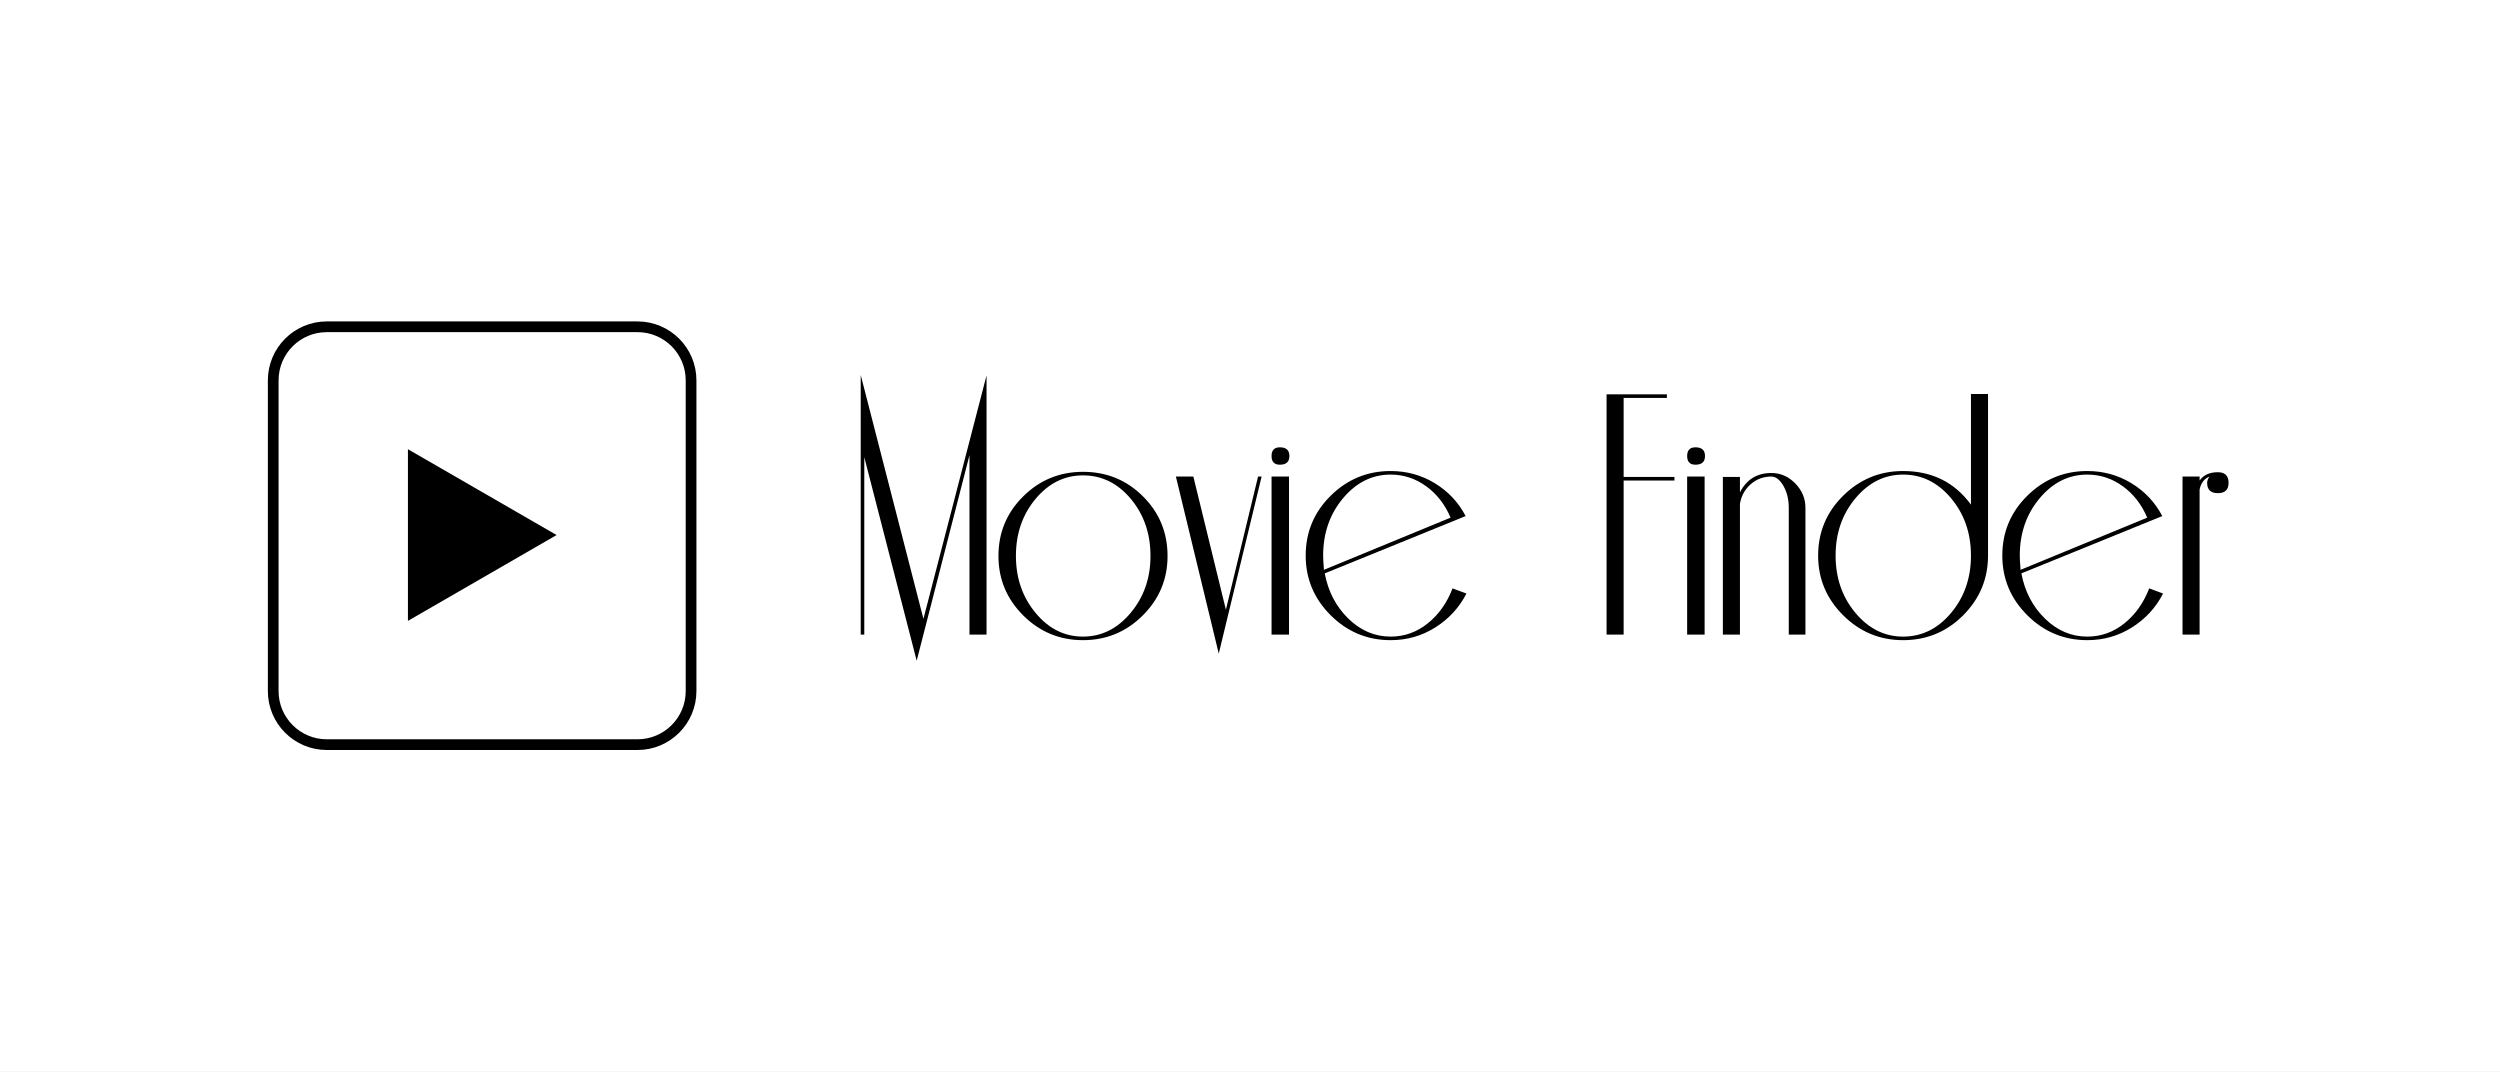
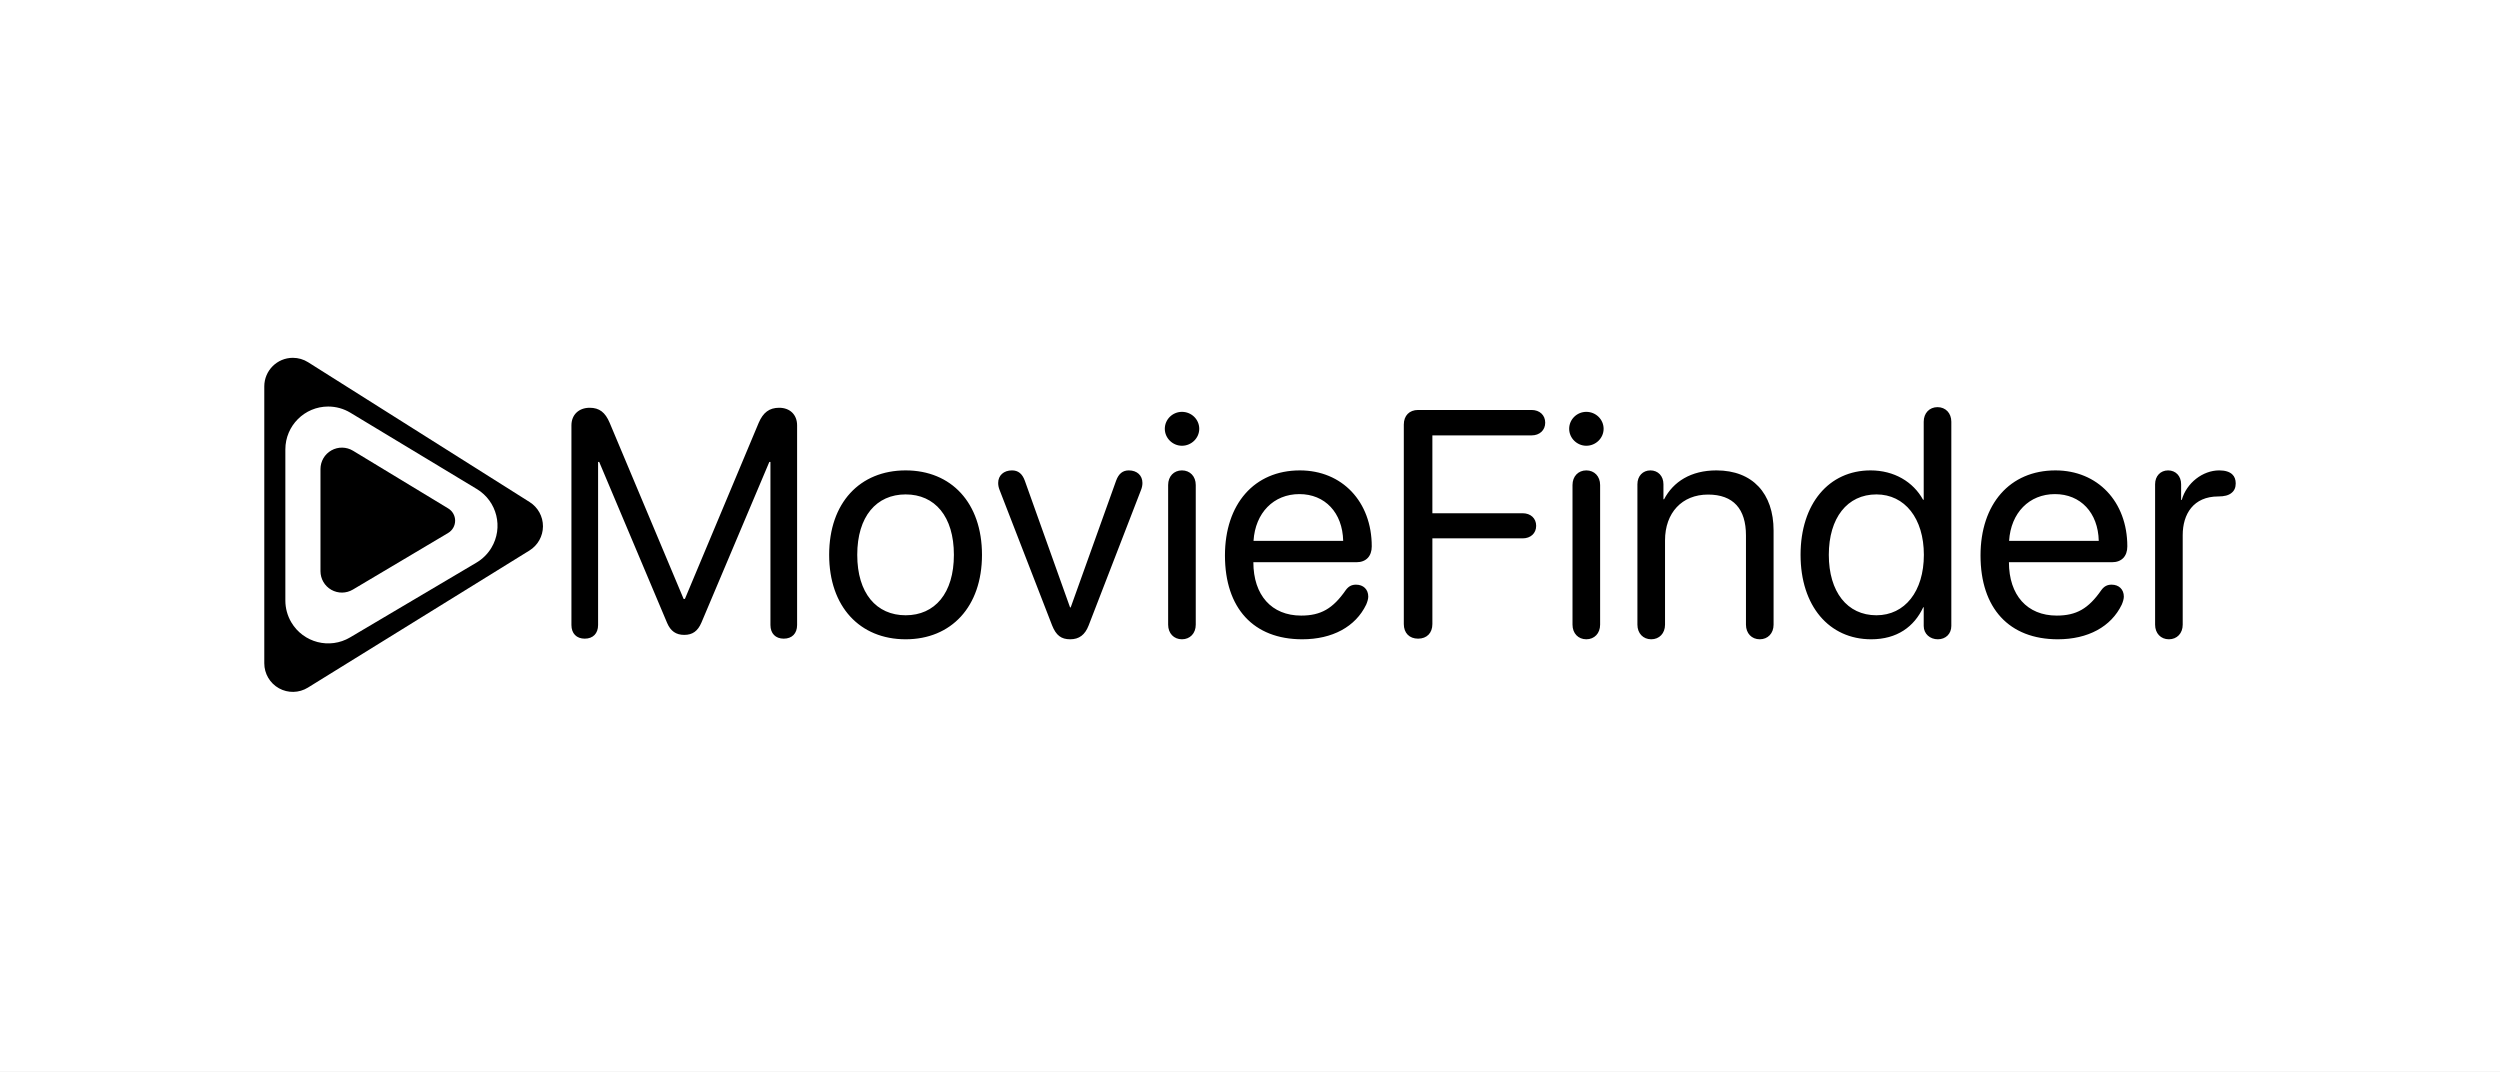
<svg xmlns="http://www.w3.org/2000/svg" width="700" height="300">
  <g fill="none" fill-rule="evenodd">
    <path fill="#FFF" d="M0 0h700v300H0z" />
-     <path d="M276.232 177.697h-4.779v-50.235L256.671 185l-14.67-56.985v49.682H241V105l17.56 68.271 17.672-68.16v72.586zm50.682-22.02c0 6.492-2.316 12.043-6.947 16.654-4.63 4.61-10.206 6.915-16.727 6.915-6.52 0-12.096-2.305-16.727-6.915-4.63-4.61-6.946-10.162-6.946-16.653 0-6.566 2.315-12.135 6.946-16.708 4.631-4.574 10.207-6.86 16.727-6.86 6.595 0 12.189 2.286 16.783 6.86 4.594 4.573 6.89 10.142 6.89 16.708zm-4.78 0c0-6.27-1.833-11.6-5.5-15.988-3.669-4.39-8.133-6.584-13.394-6.584-5.186 0-9.614 2.195-13.281 6.584-3.668 4.389-5.502 9.719-5.502 15.989 0 6.196 1.834 11.507 5.502 15.933 3.667 4.426 8.095 6.64 13.281 6.64 5.187 0 9.633-2.214 13.337-6.64 3.705-4.426 5.558-9.737 5.558-15.933zm31.12-22.24l-12.003 49.571-12.003-49.57h4.89l9.114 37.288 9.002-37.289h1zm7.78-5.754c0 1.623-.888 2.435-2.667 2.435-1.556 0-2.334-.812-2.334-2.435s.778-2.434 2.334-2.434c1.779 0 2.668.811 2.668 2.434zm-.11 50.014h-4.89v-44.26h4.89v44.26zm49.68-11.508c-2 3.91-4.89 7.064-8.668 9.461-3.78 2.397-7.966 3.596-12.56 3.596-6.52 0-12.114-2.323-16.782-6.97-4.668-4.648-7.002-10.217-7.002-16.709 0-6.565 2.334-12.153 7.002-16.763 4.668-4.61 10.262-6.916 16.782-6.916 4.52 0 8.651 1.143 12.393 3.43 3.742 2.287 6.613 5.348 8.613 9.184l-39.455 16.044c.963 5.09 3.167 9.313 6.613 12.67 3.445 3.356 7.39 5.034 11.836 5.034 3.853 0 7.317-1.235 10.392-3.706 3.075-2.472 5.39-5.736 6.947-9.793l3.89 1.438zm-4.445-21.244c-1.556-3.689-3.834-6.62-6.835-8.797-3.001-2.176-6.317-3.264-9.948-3.264-5.186 0-9.632 2.213-13.337 6.639s-5.557 9.774-5.557 16.044c0 .885.074 2.213.222 3.983l35.455-14.605zm62.685-10.401h-14.226v43.153h-4.78v-67.275h16.894v.996h-12.114v22.13h14.226v.996zm8.558-6.86c0 1.622-.89 2.434-2.668 2.434-1.556 0-2.334-.812-2.334-2.435s.778-2.434 2.334-2.434c1.779 0 2.668.811 2.668 2.434zm-.111 50.013h-4.89v-44.26h4.89v44.26zm28.23 0h-4.668v-35.519c0-2.36-.5-4.407-1.5-6.14-1-1.734-2.13-2.6-3.39-2.6-2.223 0-4.15.718-5.78 2.157-1.63 1.438-2.63 3.264-3 5.477v36.625h-4.78v-44.15h4.78v4.316c1.852-3.615 4.779-5.422 8.78-5.422 2.593 0 4.835.978 6.724 2.932 1.89 1.955 2.834 4.224 2.834 6.805v35.52zm51.126-22.13c0 6.492-2.315 12.06-6.946 16.708-4.631 4.648-10.244 6.971-16.839 6.971-6.52 0-12.114-2.323-16.782-6.97-4.668-4.648-7.002-10.217-7.002-16.709 0-6.565 2.334-12.153 7.002-16.763 4.668-4.61 10.262-6.916 16.782-6.916 8.077 0 14.412 3.135 19.006 9.405v-30.982h4.78v45.256zm-4.779 0c0-6.27-1.852-11.618-5.557-16.044s-8.188-6.64-13.449-6.64c-5.186 0-9.632 2.214-13.337 6.64s-5.557 9.774-5.557 16.044c0 6.27 1.852 11.618 5.557 16.044s8.15 6.64 13.337 6.64c5.261 0 9.744-2.214 13.449-6.64s5.557-9.774 5.557-16.044zm53.793 10.622c-2 3.91-4.89 7.064-8.669 9.461-3.779 2.397-7.965 3.596-12.559 3.596-6.52 0-12.115-2.323-16.783-6.97-4.668-4.648-7.002-10.217-7.002-16.709 0-6.565 2.334-12.153 7.002-16.763 4.668-4.61 10.263-6.916 16.783-6.916 4.52 0 8.65 1.143 12.392 3.43 3.742 2.287 6.613 5.348 8.614 9.184l-39.456 16.044c.963 5.09 3.168 9.313 6.613 12.67 3.446 3.356 7.391 5.034 11.837 5.034 3.853 0 7.317-1.235 10.392-3.706 3.075-2.472 5.39-5.736 6.946-9.793l3.89 1.438zm-4.445-21.244c-1.556-3.689-3.835-6.62-6.836-8.797-3-2.176-6.316-3.264-9.947-3.264-5.187 0-9.632 2.213-13.337 6.639s-5.557 9.774-5.557 16.044c0 .885.074 2.213.222 3.983l35.455-14.605zM624 135.207c0 1.918-1 2.877-3 2.877-2.001 0-3.002-.959-3.002-2.877 0-.59.223-1.18.667-1.77-1.482.59-2.408 1.807-2.778 3.652v40.608h-4.78v-44.26h4.78v1.107c1.111-1.55 2.815-2.324 5.112-2.324 2 0 3.001.996 3.001 2.987z" fill="#000" fill-rule="nonzero" />
-     <g transform="translate(75 90)">
-       <rect stroke="#000" stroke-width="3" x="1.5" y="1.5" width="117" height="117" rx="15" />
-       <path fill="#000" fill-rule="nonzero" d="M80.845 59.812L39.22 83.845V35.78z" />
+     <g fill="#000">
+       <path d="M82 100.19a8 8 0 014.27 1.234l62.03 39.154a8 8 0 01-.06 13.568l-62.03 38.386A8 8 0 0174 185.73v-77.54a8 8 0 018-8zm9.9 13.64c-6.628 0-12 5.373-12 12v42.321a12 12 0 001.672 6.111c3.375 5.704 10.735 7.592 16.439 4.217l35.405-20.951a12 12 0 004.163-4.127c3.424-5.674 1.601-13.05-4.073-16.474l-35.405-21.37a12 12 0 00-6.201-1.726z" />
+       <path d="M125.48 149.229l-26.682 15.856a6 6 0 01-9.065-5.158v-28.591a6 6 0 019.11-5.131l26.667 16.164a4 4 0 01-.03 6.86z" />
+       <path d="M219.455 178.824c2.311 0 3.733-1.45 3.733-3.823v-55.903c0-2.988-2-4.922-5.021-4.922-2.755 0-4.488 1.318-5.733 4.219l-20.662 49.31h-.356l-20.707-49.31c-1.244-2.945-2.888-4.22-5.599-4.22-3.066 0-5.11 1.978-5.11 4.923v55.903c0 2.373 1.422 3.823 3.733 3.823 2.31 0 3.732-1.45 3.732-3.823v-45.663h.311l19.019 45.091c.977 2.286 2.488 3.34 4.799 3.34 2.31 0 3.777-1.054 4.8-3.428l19.018-45.003h.31v45.663c0 2.373 1.423 3.823 3.733 3.823zm34.127.176c12.753 0 21.374-9.097 21.374-23.644 0-14.591-8.62-23.645-21.374-23.645-12.797 0-21.418 9.054-21.418 23.645 0 14.547 8.62 23.644 21.418 23.644zm0-6.724c-8.176 0-13.553-6.153-13.553-16.92 0-10.768 5.377-16.92 13.553-16.92 8.176 0 13.509 6.152 13.509 16.92 0 10.767-5.333 16.92-13.509 16.92zm46.08 6.724c2.489 0 4.133-1.23 5.155-3.867l14.664-37.928c.266-.66.4-1.319.4-1.978 0-2.11-1.511-3.516-3.822-3.516-1.688 0-2.844.923-3.555 2.9l-12.708 35.467h-.178l-12.664-35.466c-.711-1.978-1.867-2.9-3.6-2.9-2.31 0-3.866 1.406-3.866 3.515 0 .66.134 1.319.4 1.978l14.709 37.928c1.11 2.768 2.532 3.867 5.065 3.867zm31.283-54.189c2.666 0 4.844-2.153 4.844-4.746 0-2.637-2.178-4.747-4.844-4.747-2.622 0-4.799 2.11-4.799 4.747 0 2.593 2.177 4.746 4.8 4.746zm0 54.189c2.266 0 3.866-1.67 3.866-4.087v-39.114c0-2.418-1.6-4.088-3.866-4.088s-3.866 1.67-3.866 4.088v39.114c0 2.417 1.6 4.087 3.866 4.087zm33.683 0c8.442 0 14.93-3.516 17.907-9.713.356-.835.578-1.626.578-2.241 0-2.022-1.378-3.34-3.422-3.34-1.2 0-2.088.44-2.888 1.538-3.6 5.186-6.976 7.12-12.486 7.12-8.266 0-13.376-5.714-13.376-14.943h28.884c2.666 0 4.266-1.67 4.266-4.439 0-12.525-8.31-21.27-20.13-21.27-12.753 0-20.974 9.404-20.974 23.82 0 14.766 7.999 23.468 21.64 23.468zm11.464-27.556h-25.106c.489-7.867 5.643-13.096 12.842-13.096 7.154 0 12.086 5.185 12.264 13.096zm20.974 27.38c2.444 0 4-1.582 4-4.087v-23.996h25.283c2.222 0 3.777-1.406 3.777-3.516 0-2.11-1.555-3.516-3.777-3.516h-25.284v-21.798h27.773c2.266 0 3.821-1.45 3.821-3.56 0-2.11-1.555-3.56-3.821-3.56h-31.772c-2.444 0-4 1.582-4 4.087v55.859c0 2.505 1.556 4.087 4 4.087zm47.102-54.013c2.666 0 4.844-2.153 4.844-4.746 0-2.637-2.178-4.747-4.844-4.747-2.622 0-4.8 2.11-4.8 4.747 0 2.593 2.178 4.746 4.8 4.746zm0 54.189c2.266 0 3.866-1.67 3.866-4.087v-39.114c0-2.418-1.6-4.088-3.866-4.088s-3.866 1.67-3.866 4.088v39.114c0 2.417 1.6 4.087 3.866 4.087zm48.569 0c2.266 0 3.865-1.67 3.865-4.087v-26.37c0-10.371-5.865-16.832-15.996-16.832-7.155 0-12.087 3.165-14.664 8.087h-.178v-4.22c0-2.285-1.51-3.867-3.644-3.867-2.133 0-3.644 1.582-3.644 3.868v39.334c0 2.417 1.6 4.087 3.866 4.087 2.267 0 3.866-1.67 3.866-4.087v-23.6c0-7.736 4.755-12.834 12.042-12.834 7.11 0 10.62 4.044 10.62 11.427v25.007c0 2.417 1.6 4.087 3.867 4.087zm49.857 0c2.221 0 3.777-1.538 3.777-3.736v-57.177c0-2.417-1.6-4.087-3.866-4.087s-3.866 1.67-3.866 4.087v21.843h-.178c-2.755-5.01-8.087-8.219-14.708-8.219-11.642 0-19.596 9.317-19.596 23.645 0 14.327 7.998 23.644 19.774 23.644 7.243 0 12.042-3.516 14.575-8.966h.133v5.23c0 2.242 1.777 3.736 3.955 3.736zm-17.197-6.724c-8.176 0-13.33-6.548-13.33-16.92 0-10.328 5.154-16.92 13.33-16.92 7.954 0 13.286 6.724 13.286 16.92 0 10.24-5.332 16.92-13.286 16.92zm50.79 6.724c8.443 0 14.93-3.516 17.908-9.713.355-.835.578-1.626.578-2.241 0-2.022-1.378-3.34-3.422-3.34-1.2 0-2.088.44-2.888 1.538-3.6 5.186-6.977 7.12-12.487 7.12-8.265 0-13.375-5.714-13.375-14.943h28.883c2.667 0 4.266-1.67 4.266-4.439 0-12.525-8.31-21.27-20.13-21.27-12.752 0-20.973 9.404-20.973 23.82 0 14.766 7.998 23.468 21.64 23.468zm11.465-27.556h-25.107c.49-7.867 5.644-13.096 12.842-13.096 7.155 0 12.087 5.185 12.265 13.096zM607.292 179c2.267 0 3.866-1.67 3.866-4.087v-25.095c0-5.845 2.978-10.811 9.954-10.811 1.689 0 2.888-.308 3.688-.967.8-.615 1.2-1.494 1.2-2.681 0-1.055-.311-1.934-.978-2.549-.755-.703-1.955-1.099-3.643-1.099-4.622 0-9.154 3.516-10.487 8.263h-.178v-4.395c0-2.286-1.51-3.868-3.644-3.868-2.133 0-3.643 1.582-3.643 3.868v39.334c0 2.417 1.6 4.087 3.865 4.087z" fill-rule="nonzero" />
    </g>
  </g>
</svg>
